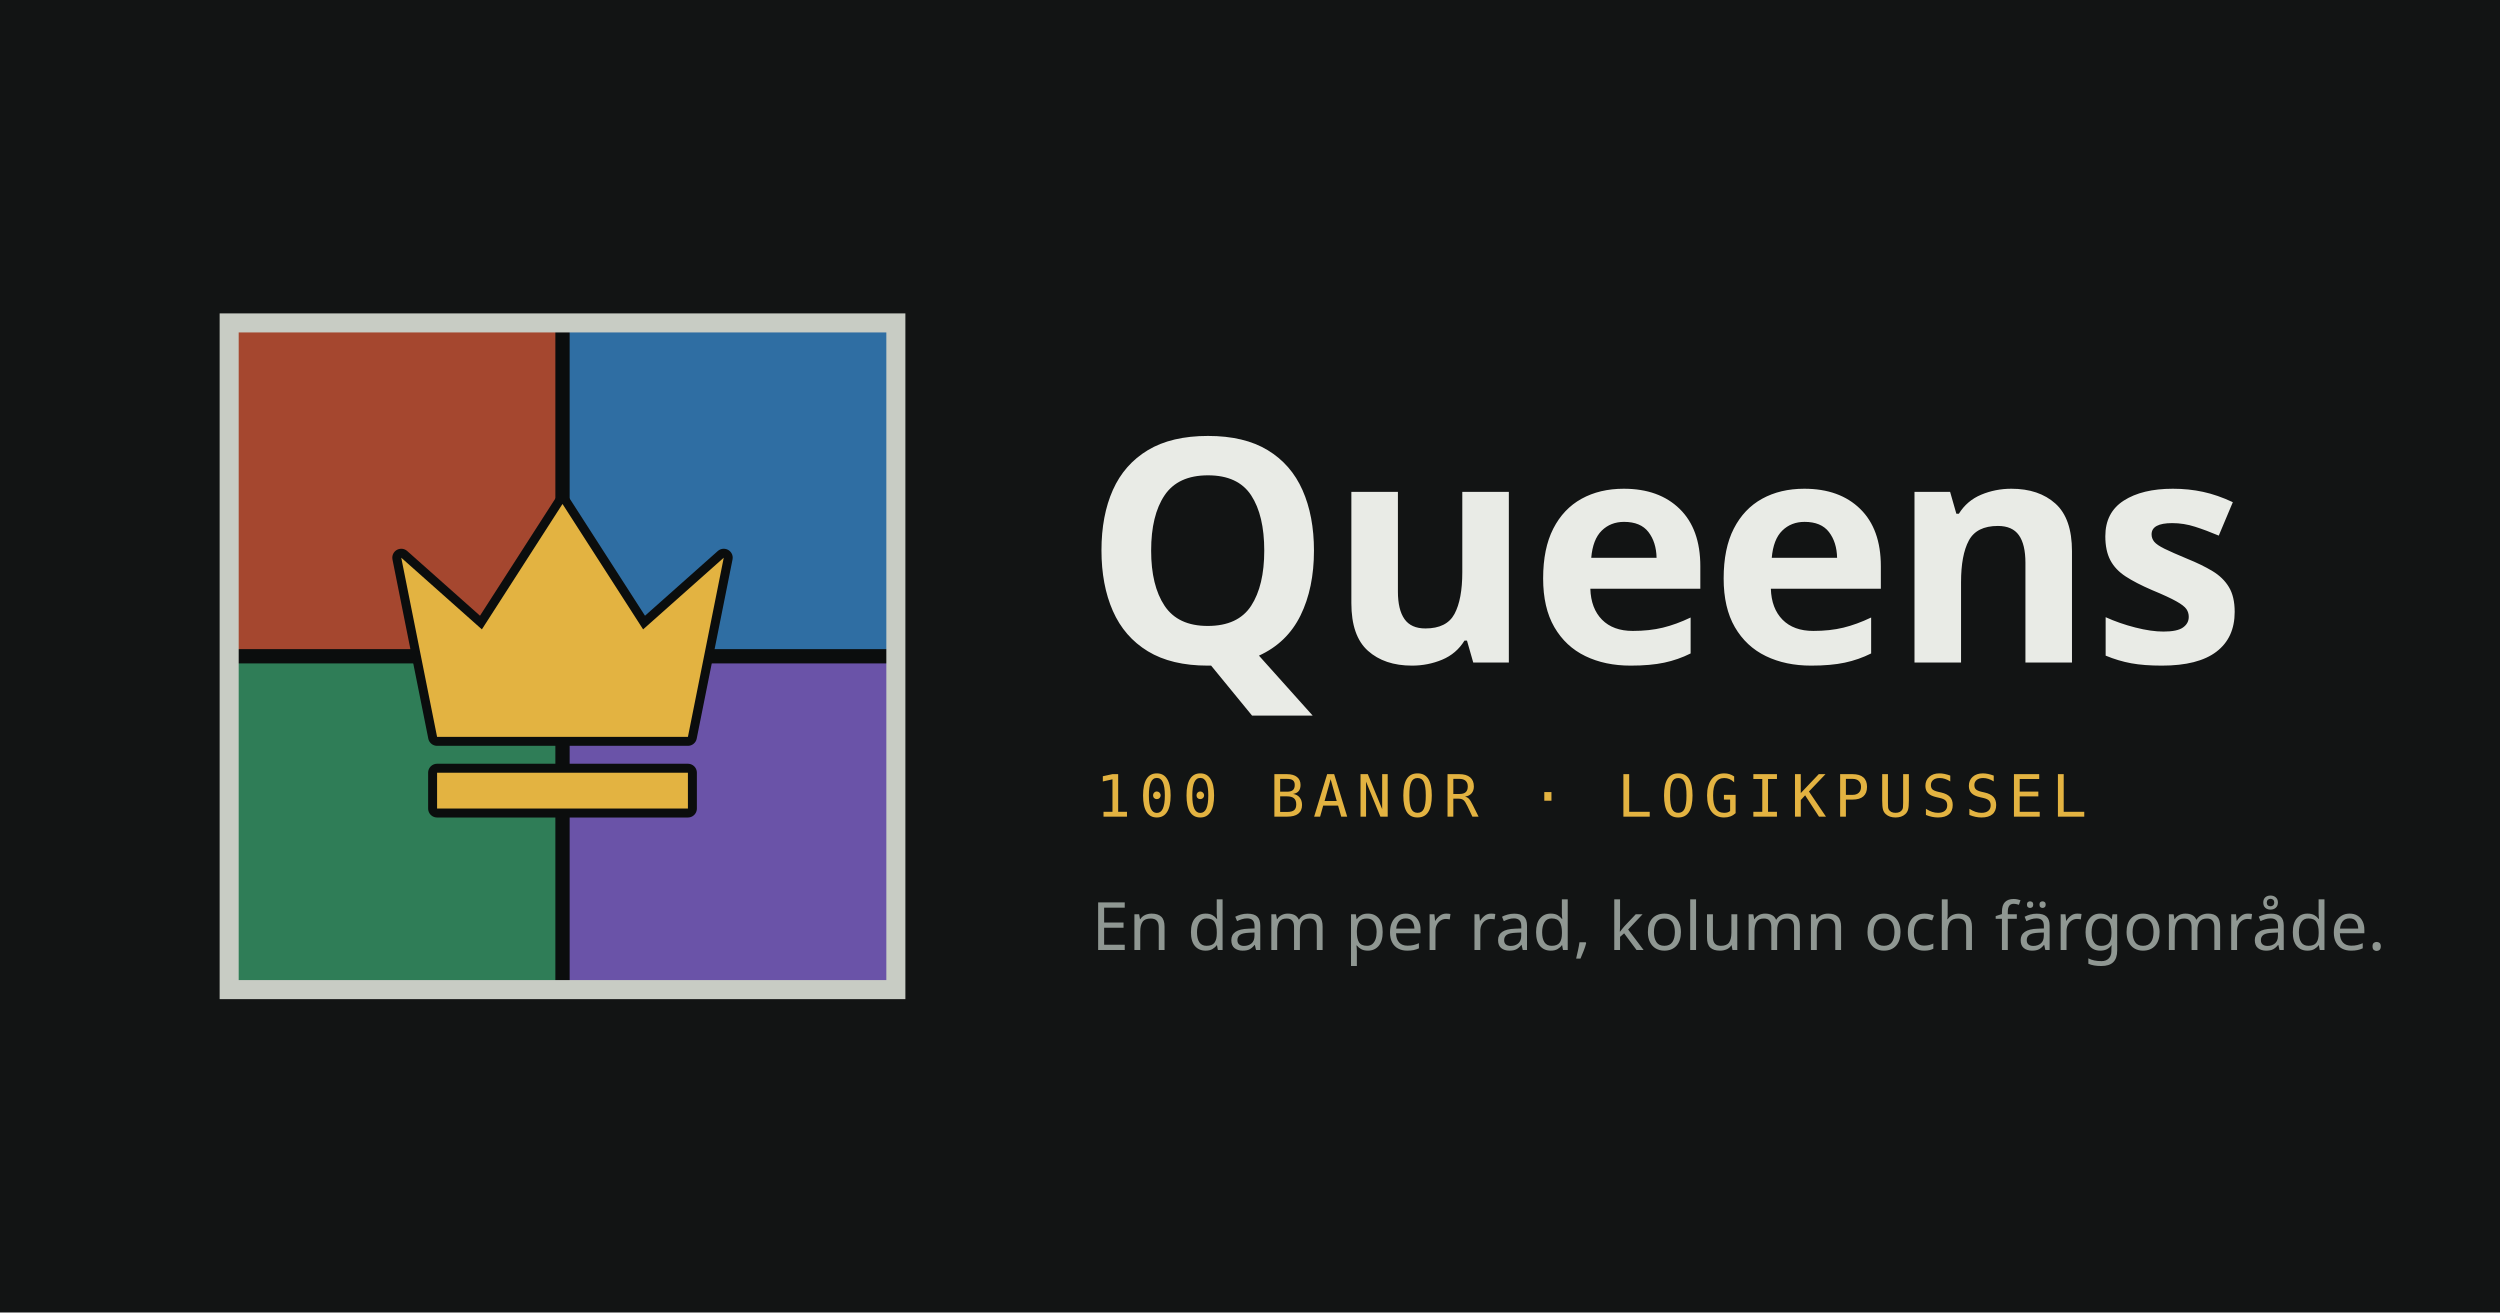
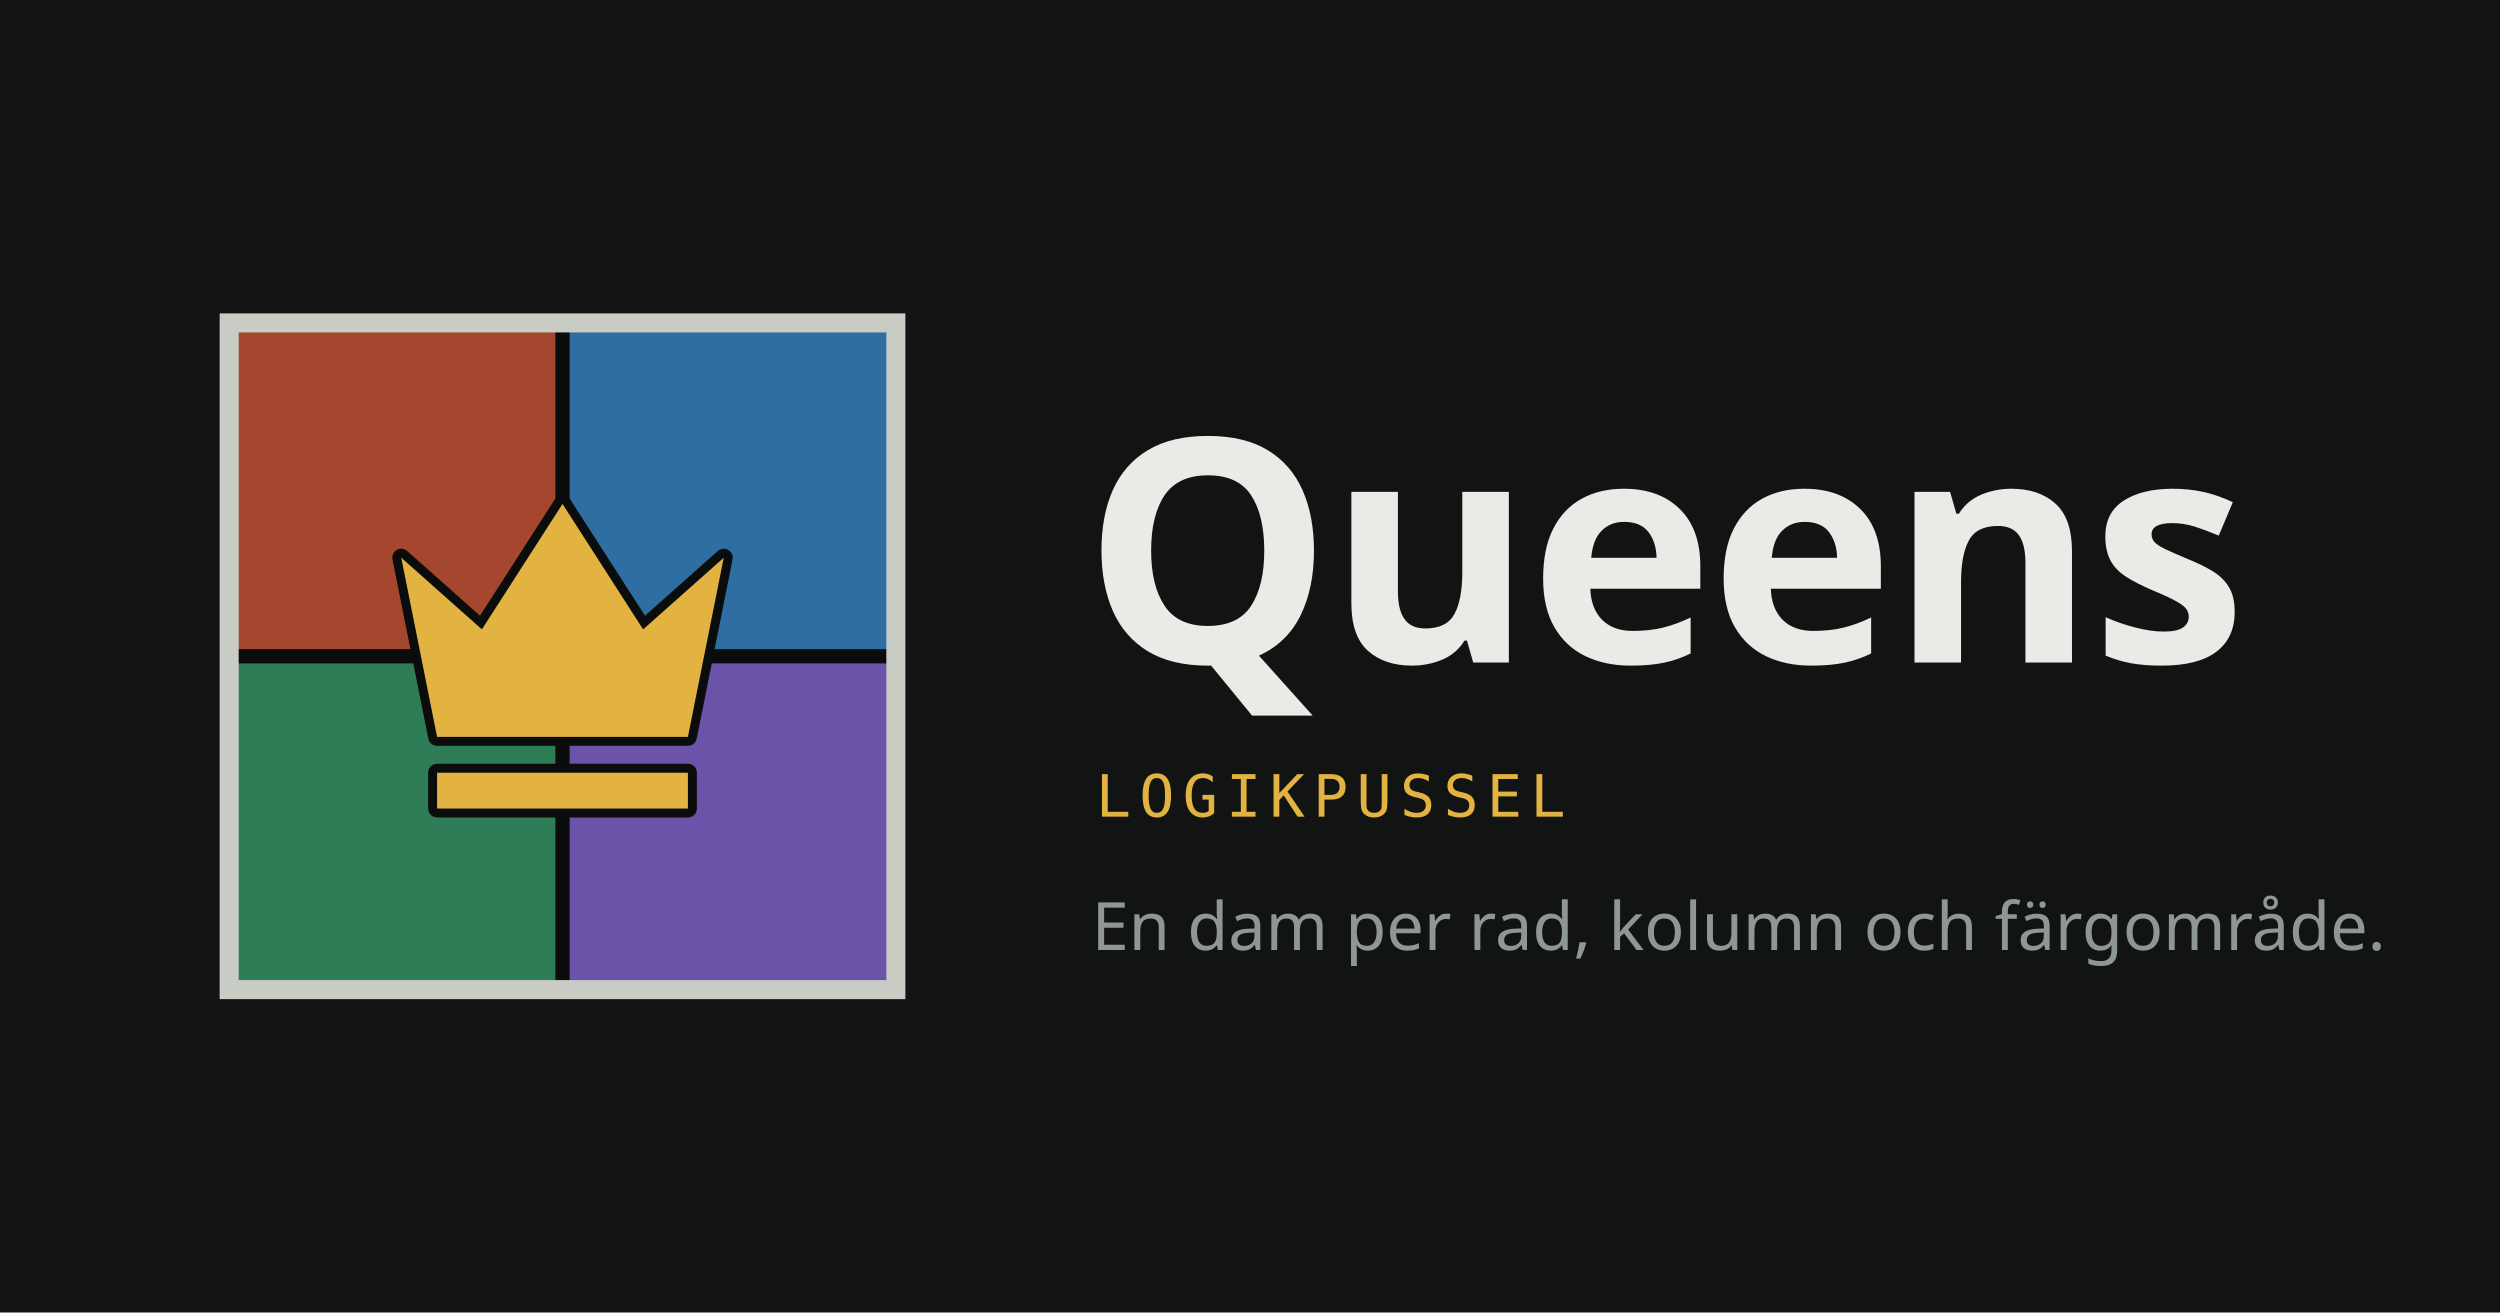
<svg xmlns="http://www.w3.org/2000/svg" viewBox="0 0 1200 630" width="1200" height="630">
  <rect width="1200" height="630" fill="#121414" />
  <g transform="translate(110 155) scale(1.1429)">
    <rect width="140" height="140" fill="#a5472f" />
    <rect x="140" width="140" height="140" fill="#2f6ea3" />
    <rect y="140" width="140" height="140" fill="#2f7d57" />
    <rect x="140" y="140" width="140" height="140" fill="#6a53a8" />
    <path d="M0 140h280M140 0v280" stroke="#0b0d0d" stroke-width="6" />
    <rect width="280" height="280" fill="none" stroke="#c8ccc4" stroke-width="8" />
  </g>
  <g transform="translate(270 315) scale(8.6) translate(-12 -13.5)">
    <path d="M3 8l4.5 4 4.5-7 4.5 7L21 8l-2 10H5L3 8zm2 12h14v2H5z" fill="#e3b341" stroke="#0b0d0d" stroke-width="1" stroke-linejoin="round" paint-order="stroke" />
  </g>
  <text x="520" y="318" fill="#e9ebe6" font-family="Bricolage Grotesque, sans-serif" font-weight="700" font-size="150" letter-spacing="-2">Queens</text>
-   <text x="526" y="392" fill="#e3b341" font-family="IBM Plex Mono, monospace" font-weight="500" font-size="28" letter-spacing="4">100 BANOR · LOGIKPUSSEL</text>
+   <text x="526" y="392" fill="#e3b341" font-family="IBM Plex Mono, monospace" font-weight="500" font-size="28" letter-spacing="4">LOGIKPUSSEL</text>
  <text x="524" y="456" fill="#8f9792" font-family="Bricolage Grotesque, sans-serif" font-weight="500" font-size="32">En dam per rad, kolumn och färgområde.</text>
</svg>
